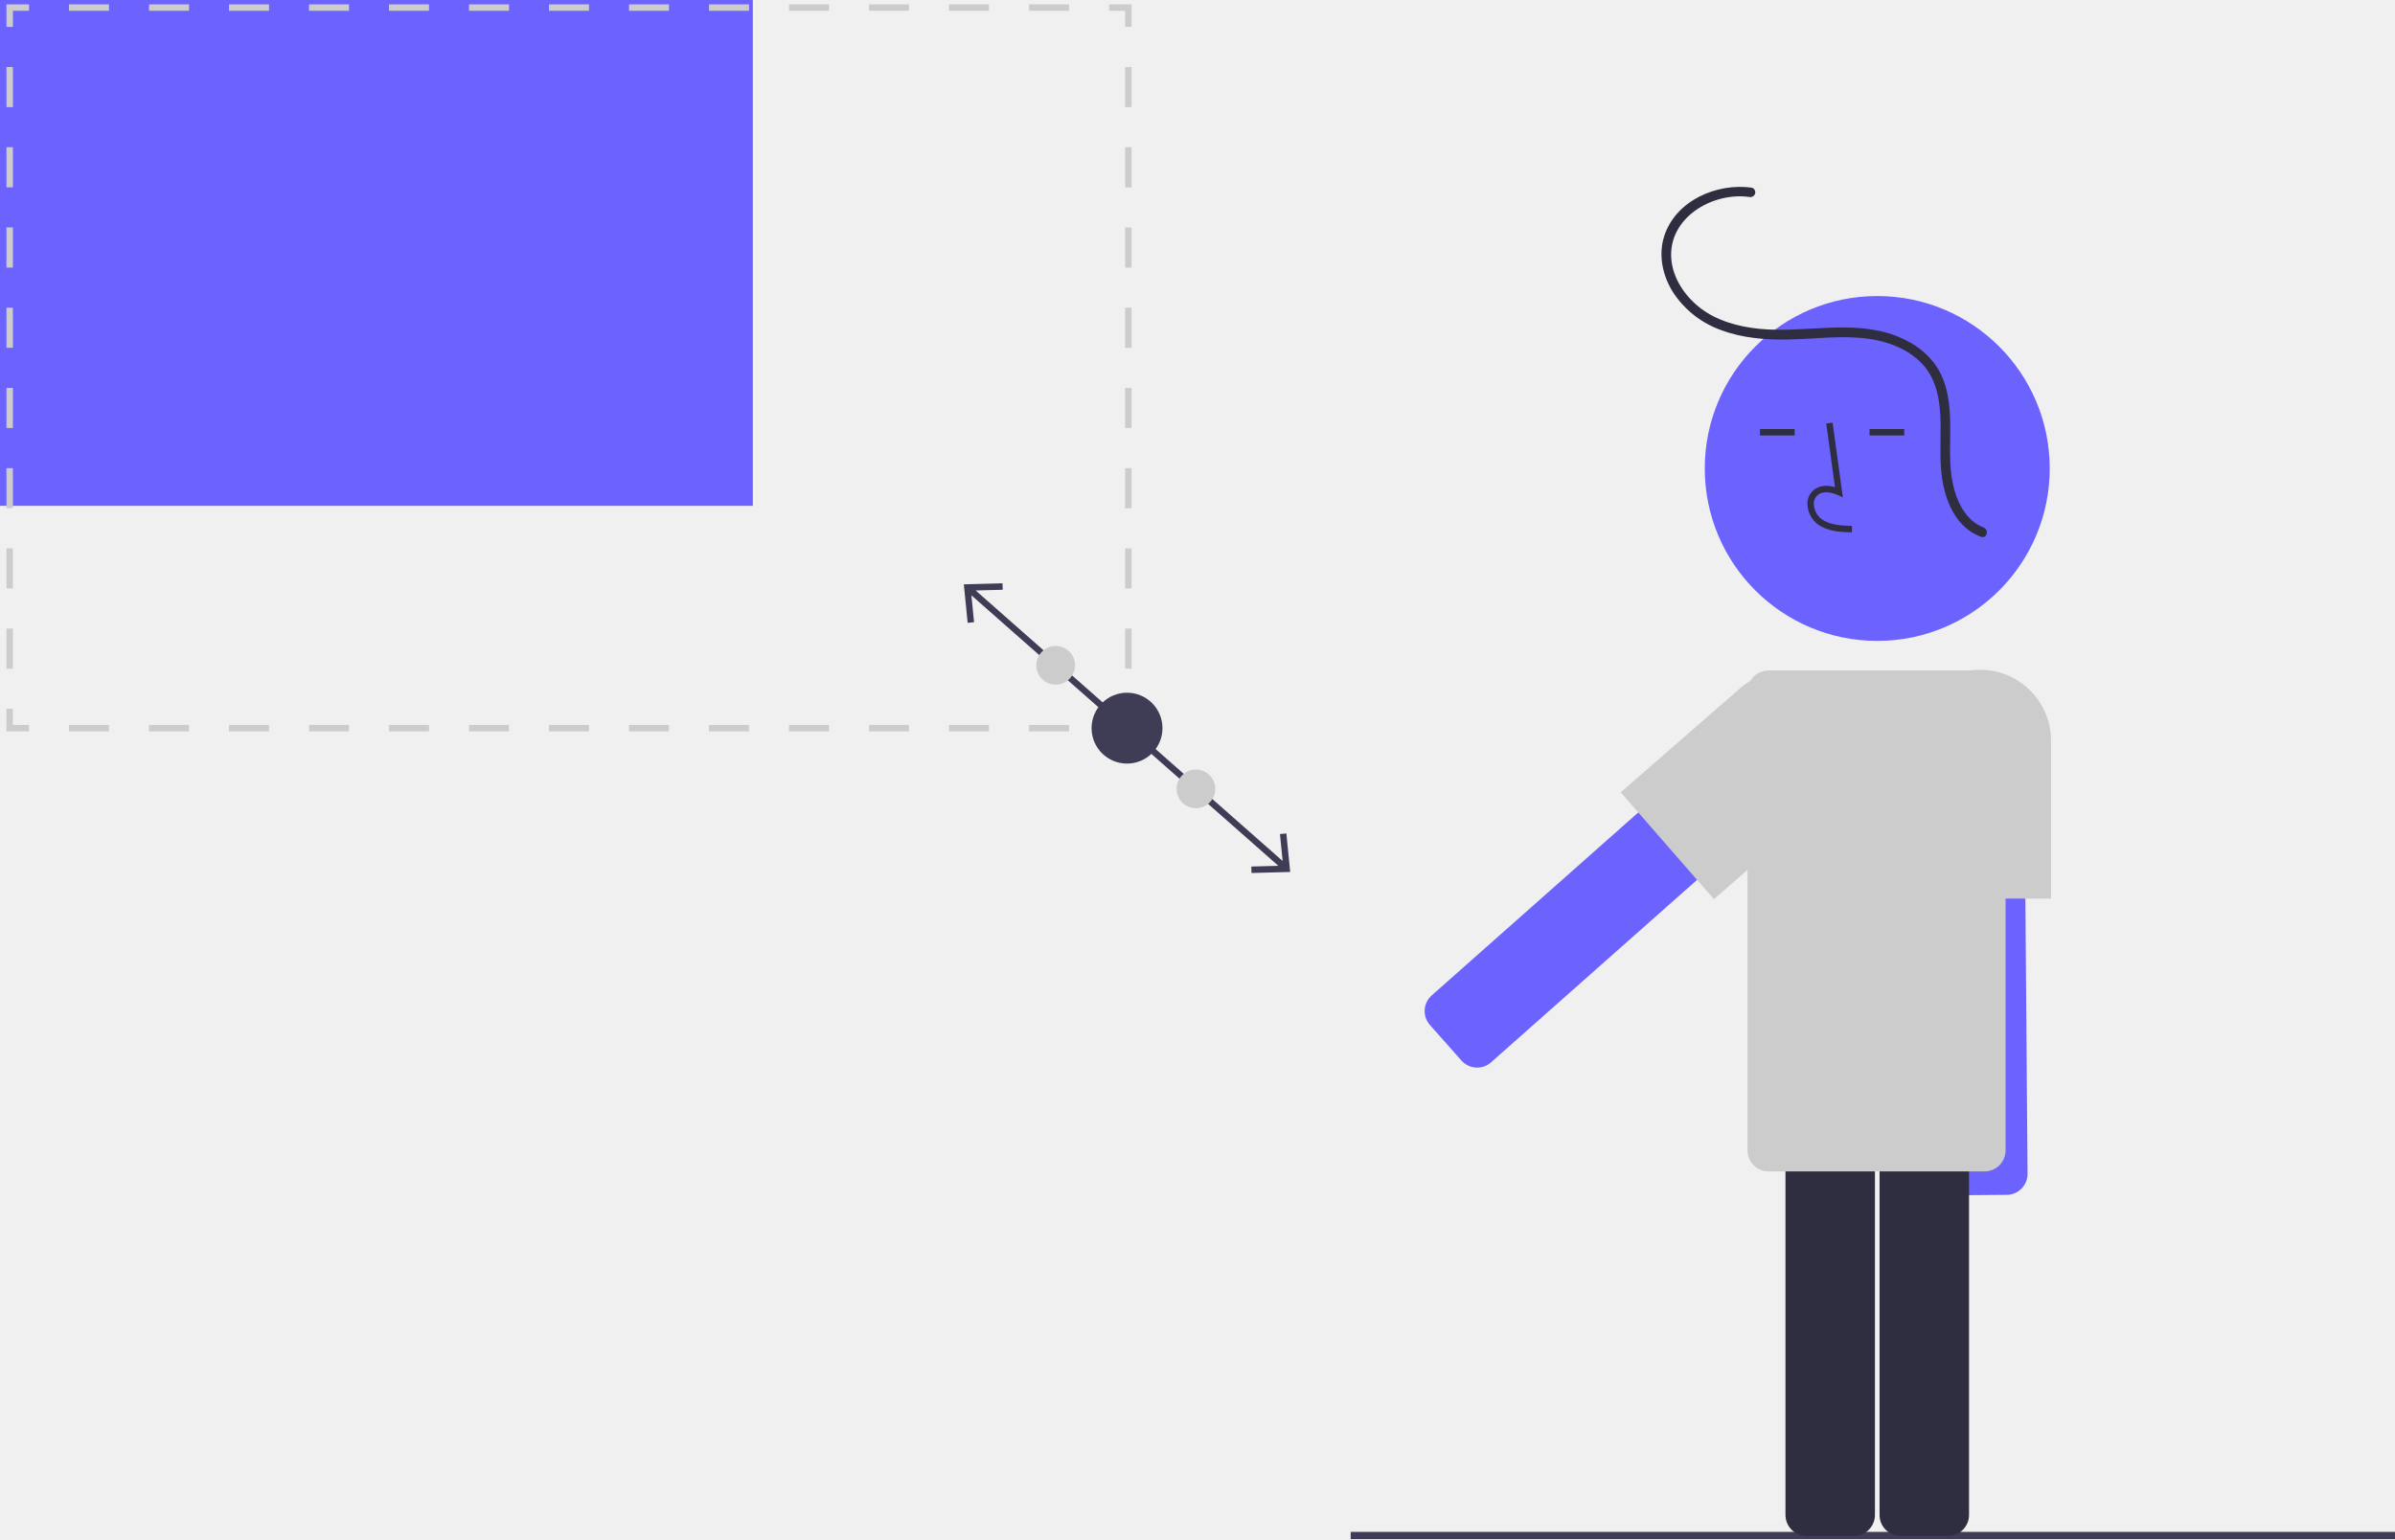
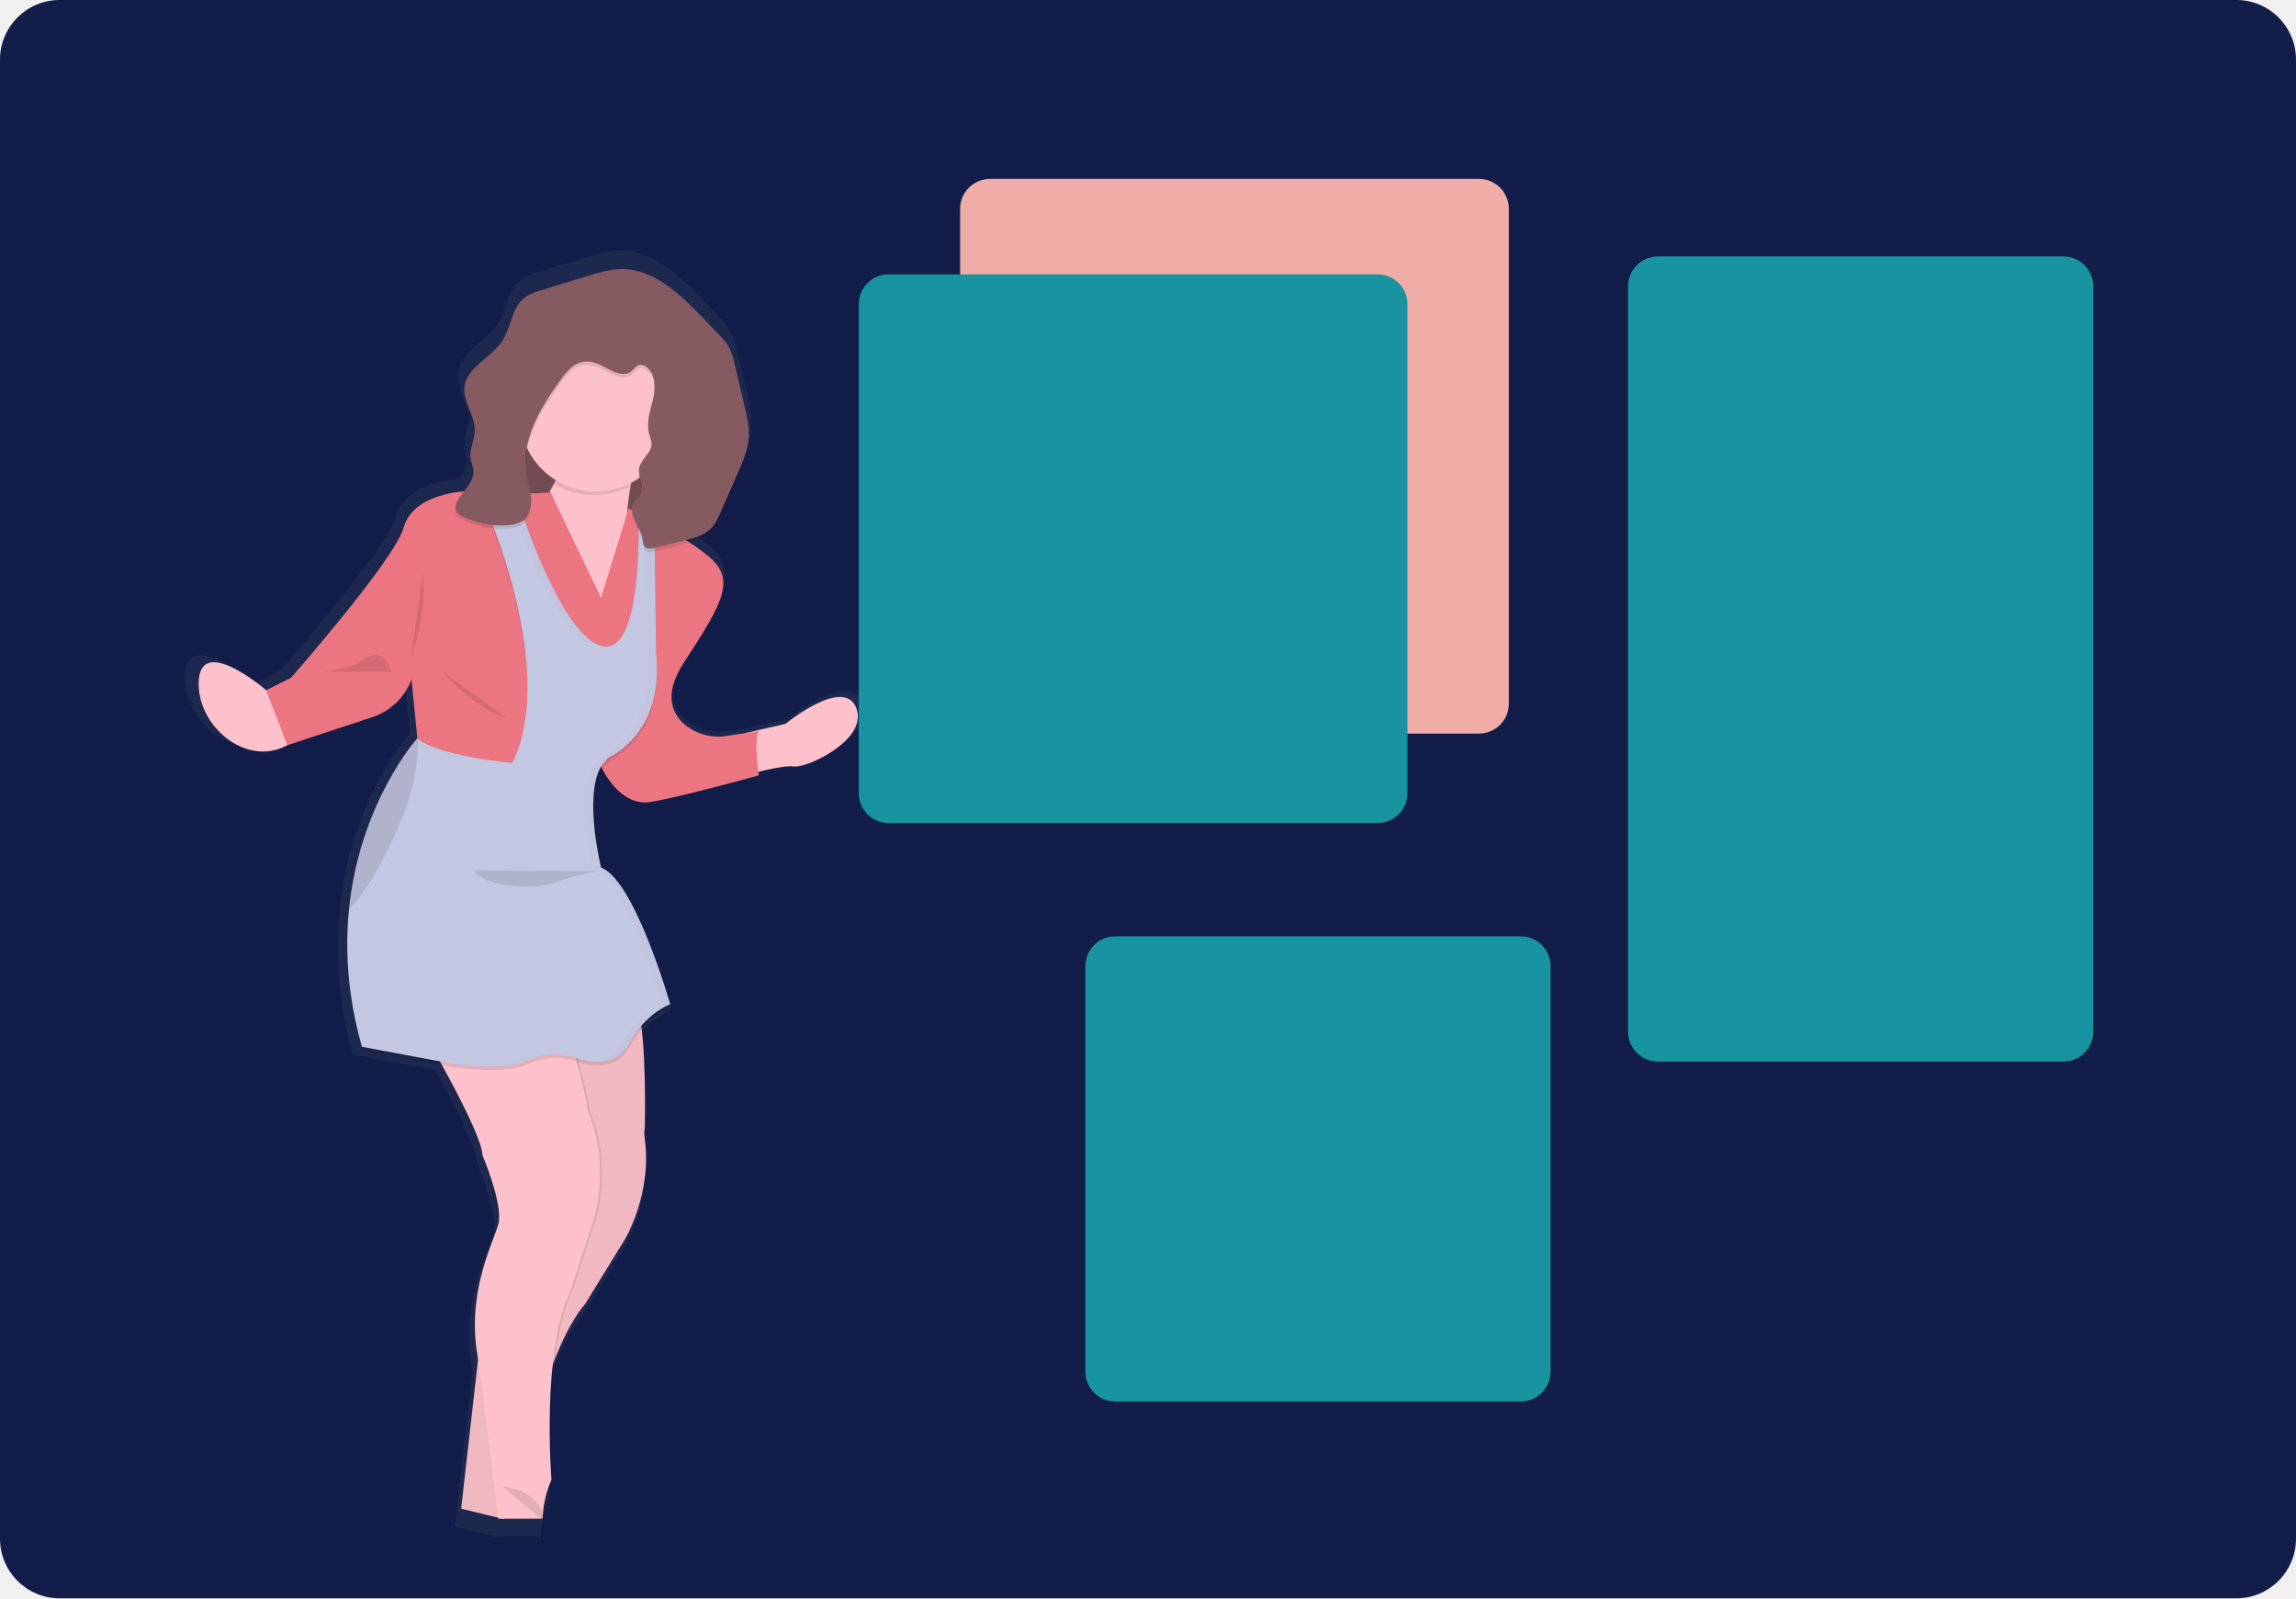
- <svg xmlns="http://www.w3.org/2000/svg" data-name="Layer 1" width="743.13" height="477.701" viewBox="0 0 743.13 477.701">
-   <path d="M856.585,452.445l.967,123.01a6.508,6.508,0,0,1-6.449,6.551l-14.759.116a6.508,6.508,0,0,1-6.551-6.449L828.827,452.663a6.508,6.508,0,0,1,6.449-6.551l14.759-.116A6.508,6.508,0,0,1,856.585,452.445Z" transform="translate(-228.4352 -211.1493)" fill="#6c63ff" />
-   <rect x="419.097" y="475.461" width="324.033" height="2.241" fill="#3f3d56" />
-   <path d="M803.699,687.863H788.939a6.508,6.508,0,0,1-6.5-6.5V558.35a6.508,6.508,0,0,1,6.5-6.5h14.759a6.508,6.508,0,0,1,6.5,6.5V681.363A6.508,6.508,0,0,1,803.699,687.863Z" transform="translate(-228.4352 -211.1493)" fill="#2f2e41" />
-   <path d="M832.891,687.863H818.131a6.508,6.508,0,0,1-6.5-6.5V558.35a6.508,6.508,0,0,1,6.5-6.5h14.76a6.508,6.508,0,0,1,6.5,6.5V681.363A6.508,6.508,0,0,1,832.891,687.863Z" transform="translate(-228.4352 -211.1493)" fill="#2f2e41" />
-   <circle cx="582.48" cy="145.403" r="53.519" fill="#6c63ff" />
-   <path d="M803.04,376.388l.056-2c-3.721-.104-7.001-.337-9.466-2.138a6.148,6.148,0,0,1-2.381-4.528,3.514,3.514,0,0,1,1.153-2.895c1.636-1.382,4.269-.935,6.188-.055l1.655.759-3.173-23.19-1.981.271,2.699,19.727c-2.607-.767-5.023-.437-6.678.961a5.471,5.471,0,0,0-1.86,4.492,8.133,8.133,0,0,0,3.2,6.073C795.617,376.18,799.733,376.295,803.04,376.388Z" transform="translate(-228.4352 -211.1493)" fill="#2f2e41" />
-   <rect x="546.083" y="133.165" width="10.771" height="2" fill="#2f2e41" />
-   <rect x="580.083" y="133.165" width="10.771" height="2" fill="#2f2e41" />
-   <path d="M864.837,490.041h-44v-49a22,22,0,0,1,44,0Z" transform="translate(-228.4352 -211.1493)" fill="#ccc" />
-   <path d="M783.152,459.306l-92.074,81.576a6.508,6.508,0,0,1-9.176-.555l-9.788-11.047a6.508,6.508,0,0,1,.555-9.176l92.075-81.576a6.508,6.508,0,0,1,9.176.555l9.788,11.047A6.508,6.508,0,0,1,783.152,459.306Z" transform="translate(-228.4352 -211.1493)" fill="#6c63ff" />
-   <path d="M760.24,490.235,731.321,457.073l36.93-32.205A22,22,0,0,1,797.17,458.03Z" transform="translate(-228.4352 -211.1493)" fill="#ccc" />
-   <rect width="233.593" height="157" fill="#6c63ff" />
-   <polygon points="2 8.349 4 8.349 4 3.349 9 3.349 9 1.349 2 1.349 2 8.349" fill="#ccc" />
-   <rect x="219.993" y="1.349" width="12.412" height="2" fill="#ccc" />
-   <rect x="170.348" y="1.349" width="12.412" height="2" fill="#ccc" />
-   <rect x="195.171" y="1.349" width="12.412" height="2" fill="#ccc" />
-   <rect x="269.639" y="1.349" width="12.412" height="2" fill="#ccc" />
-   <rect x="294.462" y="1.349" width="12.412" height="2" fill="#ccc" />
-   <rect x="244.816" y="1.349" width="12.412" height="2" fill="#ccc" />
-   <rect x="46.234" y="1.349" width="12.412" height="2" fill="#ccc" />
-   <rect x="21.411" y="1.349" width="12.412" height="2" fill="#ccc" />
-   <rect x="71.057" y="1.349" width="12.412" height="2" fill="#ccc" />
-   <rect x="120.702" y="1.349" width="12.412" height="2" fill="#ccc" />
-   <rect x="95.88" y="1.349" width="12.412" height="2" fill="#ccc" />
-   <rect x="145.525" y="1.349" width="12.412" height="2" fill="#ccc" />
-   <rect x="319.284" y="1.349" width="12.412" height="2" fill="#ccc" />
-   <polygon points="344.107 1.349 344.107 3.349 349.107 3.349 349.107 8.349 351.107 8.349 351.107 1.349 344.107 1.349" fill="#ccc" />
-   <rect x="349.107" y="170.2" width="2" height="12.45" fill="#ccc" />
-   <rect x="349.107" y="145.3" width="2" height="12.45" fill="#ccc" />
-   <rect x="349.107" y="95.499" width="2" height="12.45" fill="#ccc" />
-   <rect x="349.107" y="45.699" width="2" height="12.45" fill="#ccc" />
-   <rect x="349.107" y="70.6" width="2" height="12.449" fill="#ccc" />
-   <rect x="349.107" y="120.399" width="2" height="12.45" fill="#ccc" />
-   <rect x="349.107" y="195.1" width="2" height="12.45" fill="#ccc" />
-   <rect x="349.107" y="20.799" width="2" height="12.45" fill="#ccc" />
-   <polygon points="349.107 225 344.107 225 344.107 227 351.107 227 351.107 220 349.107 220 349.107 225" fill="#ccc" />
-   <rect x="294.462" y="225" width="12.412" height="2" fill="#ccc" />
-   <rect x="95.88" y="225" width="12.412" height="2" fill="#ccc" />
-   <rect x="46.234" y="225" width="12.412" height="2" fill="#ccc" />
-   <rect x="71.057" y="225" width="12.412" height="2" fill="#ccc" />
-   <rect x="21.411" y="225" width="12.412" height="2" fill="#ccc" />
-   <rect x="219.993" y="225" width="12.412" height="2" fill="#ccc" />
-   <rect x="269.639" y="225" width="12.412" height="2" fill="#ccc" />
-   <rect x="244.816" y="225" width="12.412" height="2" fill="#ccc" />
-   <rect x="319.284" y="225" width="12.412" height="2" fill="#ccc" />
-   <rect x="170.348" y="225" width="12.412" height="2" fill="#ccc" />
-   <rect x="145.525" y="225" width="12.412" height="2" fill="#ccc" />
-   <rect x="120.702" y="225" width="12.412" height="2" fill="#ccc" />
-   <rect x="195.171" y="225" width="12.412" height="2" fill="#ccc" />
-   <polygon points="4 220 2 220 2 227 9 227 9 225 4 225 4 220" fill="#ccc" />
-   <rect x="2" y="70.599" width="2" height="12.45" fill="#ccc" />
-   <rect x="2" y="95.499" width="2" height="12.45" fill="#ccc" />
-   <rect x="2" y="20.799" width="2" height="12.45" fill="#ccc" />
-   <rect x="2" y="45.698" width="2" height="12.45" fill="#ccc" />
-   <rect x="2" y="195.1" width="2" height="12.45" fill="#ccc" />
-   <rect x="2" y="170.199" width="2" height="12.45" fill="#ccc" />
-   <rect x="2" y="145.3" width="2" height="12.449" fill="#ccc" />
-   <rect x="2" y="120.399" width="2" height="12.45" fill="#ccc" />
-   <polygon points="399.14 258.684 397.148 258.881 397.98 267.23 302.732 183.27 311.12 183.048 311.065 181.047 299.058 181.366 300.249 193.317 302.241 193.12 301.407 184.767 396.66 268.733 388.269 268.953 388.323 270.954 400.329 270.636 399.14 258.684" fill="#3f3d56" />
-   <circle cx="349.695" cy="226" r="11" fill="#3f3d56" />
-   <circle cx="371.074" cy="244.846" r="6" fill="#ccc" />
-   <circle cx="327.565" cy="206.493" r="6" fill="#ccc" />
-   <path d="M844.228,574.73h-67.062a6.508,6.508,0,0,1-6.5-6.5V425.754a6.508,6.508,0,0,1,6.5-6.5h67.062a6.508,6.508,0,0,1,6.5,6.5V568.23A6.508,6.508,0,0,1,844.228,574.73Z" transform="translate(-228.4352 -211.1493)" fill="#ccc" />
-   <path d="M843.907,374.868c-4.897-1.911-7.649-6.704-9.029-11.534-1.636-5.728-1.38-11.584-1.313-17.474.075-6.518-.137-13.342-3.243-19.239-2.831-5.376-7.886-9.032-13.459-11.188-13.584-5.253-28.439-.819-42.513-2.224-6.532-.652-13.313-2.495-18.55-6.616-4.541-3.573-8.204-8.948-8.766-14.81-1.235-12.873,12.566-21.093,24.14-19.5a1.554,1.554,0,0,0,1.845-1.048,1.509,1.509,0,0,0-1.048-1.845c-10.87-1.495-23.542,3.972-27.135,14.984-1.918,5.878-.535,12.329,2.702,17.47a29.683,29.683,0,0,0,15.054,11.806c6.651,2.477,13.912,3.018,20.954,2.872,8.193-.17,16.472-1.367,24.644-.223,6.12.857,12.373,3.202,16.676,7.789,4.768,5.083,5.636,12.141,5.705,18.818.066,6.392-.48,12.773.878,19.077,1.145,5.313,3.56,10.625,8.072,13.886a15.918,15.918,0,0,0,3.588,1.892c1.799.702,2.579-2.198.798-2.893Z" transform="translate(-228.4352 -211.1493)" fill="#2f2e41" />
+ <svg xmlns="http://www.w3.org/2000/svg" width="385" height="268" viewBox="0 0 385 268" fill="none">
+   <rect rx="10" width="385" height="268" fill="#121E49" />
+   <g opacity="0.1">
+     <path opacity="0.1" d="M112.613 255.449C112.316 254.75 111.888 254.235 111.321 254.087C110.753 253.938 110.109 254.176 109.497 254.652C109.137 254.939 108.811 255.266 108.525 255.628C108.334 255.865 108.157 256.112 107.993 256.368C107.806 256.661 107.636 256.965 107.485 257.279C107.279 257.698 107.114 258.137 106.992 258.588C106.965 258.689 106.941 258.79 106.923 258.885C106.871 259.128 106.843 259.375 106.837 259.623C106.813 261.11 107.838 261.824 109.182 262.178C110.525 262.532 111.793 262.431 112.509 261.069C112.63 260.844 112.73 260.607 112.807 260.364C112.827 260.292 112.851 260.218 112.869 260.141C112.978 259.709 113.048 259.267 113.077 258.823C113.098 258.525 113.107 258.228 113.101 257.93C113.09 257.495 113.045 257.061 112.967 256.633C112.892 256.227 112.773 255.83 112.613 255.449Z" fill="url(#paint0_linear_15_381)" />
+   </g>
+   <g opacity="0.1">
+     <path opacity="0.1" d="M215.117 209.867C215.025 209.678 214.916 209.498 214.791 209.329L214.675 209.177C214.444 208.893 214.189 208.63 213.911 208.392C213.73 208.234 213.537 208.094 213.338 207.942C213.044 207.735 212.735 207.551 212.413 207.392C212.105 207.238 211.782 207.117 211.448 207.032C210.854 206.883 210.286 206.916 209.909 207.22C209.531 207.523 209.371 208.07 209.386 208.707C209.399 209.087 209.456 209.464 209.555 209.832C209.618 210.075 209.695 210.314 209.784 210.549C209.886 210.817 210.004 211.079 210.137 211.334C210.314 211.677 210.523 212.003 210.761 212.307C210.815 212.375 210.871 212.438 210.925 212.5C211.06 212.654 211.209 212.794 211.371 212.92C212.354 213.675 213.323 213.336 214.217 212.622C215.112 211.908 215.67 211.013 215.117 209.867Z" fill="url(#paint1_linear_15_381)" />
+   </g>
+   <g opacity="0.1">
+     <path opacity="0.1" d="M97.864 231.489L94.194 229.038C95.101 230.251 96.396 231.116 97.864 231.489V231.489Z" fill="url(#paint2_linear_15_381)" />
+   </g>
+   <path d="M132.272 120.488L125.284 122.083L122.152 122.571C120.958 122.768 119.736 122.724 118.56 122.441C117.383 122.159 116.275 121.643 115.3 120.926C112.836 119.066 110.967 115.672 114.836 109.776C121.872 99.066 123.706 95.383 118.812 91.403C117.92 90.665 116.871 89.915 115.781 89.204C117.175 88.826 118.544 88.312 119.519 87.27C120.235 86.506 120.669 85.527 121.091 84.569L124.11 77.694C124.954 75.772 125.809 73.803 125.949 71.711C125.97 71.387 125.97 71.06 125.949 70.736C125.997 69.058 125.616 67.392 125.233 65.753L123.51 58.393C123.317 57.358 122.977 56.356 122.499 55.418C122.02 54.657 121.449 53.957 120.8 53.335L117.876 50.286C114.013 46.258 109.476 41.932 103.91 42.001C101.967 42.025 100.08 42.596 98.223 43.167L90.396 45.52C89.208 45.88 88.019 46.261 87.068 47.058C84.989 48.843 84.911 52.017 83.431 54.314C81.512 57.289 77.227 58.863 76.871 62.388C76.85 62.639 76.85 62.892 76.871 63.144C76.71 65.524 78.496 67.686 78.653 70.051C78.564 71.518 77.81 72.934 77.919 74.386C77.898 74.661 77.905 74.937 77.94 75.21C78.035 75.903 78.335 76.561 78.41 77.254C78.297 78.381 77.566 79.336 76.817 80.312C72.048 80.734 67.493 82.549 66.361 86.622C64.831 92.134 46.937 112.504 46.937 112.504L42.655 114.661C42.655 114.661 31.643 105.168 31.031 112.822C30.419 120.477 38.983 128.134 46.325 124.154C46.325 124.154 54.285 121.497 60.956 119.319C62.501 118.815 63.913 117.97 65.086 116.845C66.26 115.72 67.166 114.345 67.737 112.822L68.75 122.955C68.75 122.955 58.796 134.004 56.944 152.543C56.757 154.406 56.647 156.348 56.647 158.359C56.593 164.604 57.442 170.824 59.17 176.825L72.322 179.276C72.322 179.276 72.574 179.33 73.023 179.41C76.16 185.131 79.967 192.553 79.967 194.894C79.967 194.894 83.636 203.468 82.718 206.839C81.827 210.144 77.091 218.762 79.23 230.085L76.291 255.94L82.695 257.493L82.718 257.674H83.449L83.726 257.74L83.743 257.674H90.087L90.744 258.225C90.717 258.034 90.685 257.853 90.649 257.674H90.673C90.748 255.351 91.268 253.064 92.203 250.936C92.203 250.936 91.312 240.101 92.53 230.005C93.986 226.331 95.73 222.924 97.774 220.5L104.519 209.531C104.519 209.531 109.357 201.627 107.975 191.887C107.896 191.293 107.909 190.691 108.014 190.102C108.044 189.932 108.014 189.902 108.014 189.902C108.014 189.902 108.24 179.211 107.464 173.151C109.88 170.384 112.397 169.483 112.397 169.483C112.397 169.483 112.346 169.307 112.254 168.992C112.444 168.908 112.551 168.87 112.551 168.87C112.551 168.87 106.433 147.432 100.621 145.29C100.621 145.29 98.366 136.256 99.664 130.416C99.846 129.73 100.116 129.071 100.466 128.455L100.651 128.226C101.382 129.678 104.303 134.771 109.033 133.968C114.539 133.049 127.69 129.375 127.69 129.375C127.69 129.375 127.655 129.14 127.607 128.756C129.666 128.253 132.516 127.658 133.808 127.842C135.951 128.14 146.654 123.249 144.505 117.728C142.357 112.206 132.272 120.488 132.272 120.488Z" fill="url(#paint3_linear_15_381)" />
+   <path opacity="0.3" d="M210.182 205.646C209.19 206.158 207.977 206.958 207.404 208.026C207.308 207.669 207.253 207.303 207.24 206.934C207.745 206.216 208.438 205.652 209.243 205.304C209.567 205.384 209.882 205.498 210.182 205.646V205.646Z" fill="white" />
+   <path d="M124.906 122.934L131.696 121.381C131.696 121.381 141.501 113.349 143.581 118.703C145.661 124.058 135.261 128.818 133.181 128.521C131.101 128.223 124.862 130.008 124.862 130.008L124.906 122.934Z" fill="#FCC1CB" />
+   <path d="M112.679 67.24H87.125V92.825H112.679V67.24Z" fill="#855A61" />
+   <path opacity="0.15" d="M112.679 67.24H87.125V92.825H112.679V67.24Z" fill="black" />
+   <path d="M83.838 169.155C83.838 169.155 89.969 189.313 89.059 193.074C89.059 193.074 90.566 201.999 88.931 204.973C87.297 207.948 80.647 215.207 80.3 226.756L77.328 252.971L84.549 254.723C85.147 252.546 86.157 250.505 87.523 248.708C87.523 248.708 90.896 227.181 98.184 218.542L104.736 207.886C104.736 207.886 109.434 200.208 108.094 190.747C108.016 190.169 108.028 189.582 108.13 189.007C108.156 188.843 108.13 188.814 108.13 188.814C108.13 188.814 108.451 173.588 106.98 169.557C105.509 165.526 83.838 169.155 83.838 169.155Z" fill="#FCC1CB" />
+   <path opacity="0.05" d="M83.838 169.155C83.838 169.155 89.969 189.313 89.059 193.074C89.059 193.074 90.566 201.999 88.931 204.973C87.297 207.948 80.647 215.207 80.3 226.756L77.328 252.971L84.549 254.723C85.147 252.546 86.157 250.505 87.523 248.708C87.523 248.708 90.896 227.181 98.184 218.542L104.736 207.886C104.736 207.886 109.434 200.208 108.094 190.747C108.016 190.169 108.028 189.582 108.13 189.007C108.156 188.843 108.13 188.814 108.13 188.814C108.13 188.814 108.451 173.588 106.98 169.557C105.509 165.526 83.838 169.155 83.838 169.155Z" fill="black" />
+   <path opacity="0.1" d="M70.485 171.657C70.485 171.657 81.182 189.804 81.182 193.672C81.182 193.672 84.748 202.002 83.856 205.274C82.965 208.546 78.211 217.174 80.588 228.478L83.856 254.658H91.285C91.358 252.401 91.863 250.18 92.77 248.113C92.77 248.113 90.988 226.396 96.039 216.281L99.902 204.381C99.902 204.381 102.716 195.647 99.034 186.681C98.822 186.161 98.713 185.606 98.713 185.044V185.044C98.713 185.044 95.445 170.17 93.068 166.6C90.691 163.03 70.485 171.657 70.485 171.657Z" fill="black" />
+   <path d="M70.188 171.657C70.188 171.657 80.885 189.804 80.885 193.672C80.885 193.672 84.451 202.002 83.559 205.274C82.668 208.546 77.914 217.174 80.291 228.478L83.559 254.658H90.988C91.061 252.401 91.565 250.18 92.473 248.113C92.473 248.113 90.691 226.396 95.742 216.281L99.605 204.381C99.605 204.381 102.419 195.647 98.737 186.681C98.524 186.161 98.415 185.606 98.416 185.044V185.044C98.416 185.044 95.148 170.17 92.77 166.6C90.393 163.03 70.188 171.657 70.188 171.657Z" fill="#FCC1CB" />
+   <path d="M107.033 75.567C107.033 75.567 104.062 86.574 105.548 89.847C107.033 93.119 100.793 104.424 100.793 104.424L92.176 82.409C94.048 79.393 94.686 75.77 93.959 72.295L107.033 75.567Z" fill="#FCC1CB" />
+   <path d="M92.325 82.561C92.325 82.561 88.611 83.007 82.668 82.412C76.725 81.817 69.148 83.156 67.662 88.511C66.177 93.866 48.794 113.649 48.794 113.649L44.634 115.732C44.634 115.732 46.417 120.789 48.2 124.954C48.2 124.954 55.925 122.372 62.415 120.259C63.916 119.769 65.287 118.947 66.427 117.853C67.567 116.76 68.446 115.424 68.999 113.944L70.188 125.843L97.525 130.901L100.793 128.521C100.793 128.521 103.765 135.363 109.113 134.471C114.462 133.578 127.239 130.008 127.239 130.008C127.239 130.008 126.347 124.058 127.239 122.571L121.863 123.398C120.704 123.589 119.517 123.546 118.374 123.272C117.231 122.998 116.155 122.497 115.207 121.8C112.813 119.992 111 116.695 114.759 110.969C121.593 100.556 123.376 96.987 118.622 93.119C113.867 89.252 105.399 85.236 105.399 85.236L100.793 100.259L92.325 82.561Z" fill="#EB7580" />
+   <path opacity="0.1" d="M85.936 81.814L80.24 82.865C80.24 82.865 93.959 111.861 85.936 128.521C85.936 128.521 73.344 127.381 69.983 124.383C69.983 124.383 51.765 144.585 60.679 176.12L73.457 178.5C73.457 178.5 83.559 180.582 88.313 178.5C93.068 176.417 96.336 177.905 96.336 177.905C96.336 177.905 102.873 180.582 105.547 175.525C108.222 170.467 112.382 168.98 112.382 168.98C112.382 168.98 106.439 148.155 100.793 146.073C100.793 146.073 97.822 134.173 100.793 129.116L101.982 127.628C101.982 127.628 111.49 123.761 110.005 110.076L109.707 86.277L107.033 85.682C107.033 85.682 108.222 110.969 100.793 108.886C93.365 106.804 85.936 81.814 85.936 81.814Z" fill="black" />
+   <path d="M112.382 168.385C112.382 168.385 108.222 169.872 105.548 174.93C102.873 179.987 96.336 177.31 96.336 177.31C96.336 177.31 93.068 175.822 88.313 177.905C83.559 179.987 73.457 177.905 73.457 177.905L60.679 175.525C59.847 172.597 59.219 169.615 58.799 166.6C58.475 164.265 58.288 161.912 58.237 159.555C58.187 157.21 58.279 154.865 58.513 152.531C60.314 134.515 69.983 123.788 69.983 123.788L70.057 123.85C70.191 123.965 70.331 124.072 70.476 124.171C70.616 124.27 70.773 124.362 70.928 124.454C75.23 126.959 85.936 127.926 85.936 127.926C93.959 111.266 80.24 82.269 80.24 82.269L85.936 81.219C85.936 81.219 93.365 106.209 100.793 108.291C108.222 110.374 107.033 85.087 107.033 85.087L109.707 85.682L110.005 109.481C111.49 123.166 101.982 127.033 101.982 127.033L100.793 128.521C97.822 133.578 100.793 145.478 100.793 145.478C106.439 147.56 112.382 168.385 112.382 168.385Z" fill="#C3C7E1" />
+   <path d="M44.634 115.729C44.634 115.729 33.937 106.506 33.343 113.944C32.748 121.381 41.068 128.818 48.2 124.951L44.634 115.729Z" fill="#FCC1CB" />
+   <path opacity="0.1" d="M92.872 81.091C94.76 82.262 96.92 82.919 99.139 82.999C101.358 83.079 103.56 82.578 105.527 81.547C106.07 78.616 106.73 76.165 106.73 76.165L93.656 72.892C94.212 75.643 93.939 78.497 92.872 81.091V81.091Z" fill="black" />
+   <path opacity="0.1" d="M70.931 96.246C70.931 96.246 71.822 101.898 68.851 110.525Z" fill="black" />
+   <path opacity="0.1" d="M74.199 112.608C74.199 112.608 79.548 118.855 84.896 120.343Z" fill="black" />
+   <path opacity="0.1" d="M52.508 112.608C52.508 112.608 57.857 112.905 61.125 110.525C64.394 108.145 65.582 112.608 65.582 112.608" fill="black" />
+   <path opacity="0.1" d="M100.793 146.073C98.104 146.418 95.463 147.067 92.919 148.007C89.056 149.494 80.142 148.304 79.548 145.924" fill="black" />
+   <g opacity="0.1">
+     <path opacity="0.1" d="M99.456 108.291C99.965 108.446 100.507 108.452 101.019 108.309L100.942 108.291C93.513 106.209 86.085 81.219 86.085 81.219L84.677 81.478C85.488 84.129 92.47 106.337 99.456 108.291Z" fill="black" />
+     <path opacity="0.1" d="M84.599 127.926L84.668 127.774C81.28 127.375 72.797 126.168 70.132 123.788C70.132 123.788 69.93 124.014 69.579 124.448C73.873 126.959 84.599 127.926 84.599 127.926Z" fill="black" />
+     <path opacity="0.1" d="M86.976 177.905C85.559 178.526 83.669 178.773 81.711 178.821C84.171 178.88 86.688 178.681 88.462 177.905C89.804 177.302 91.239 176.935 92.705 176.822C90.736 176.708 88.769 177.08 86.976 177.905Z" fill="black" />
+     <path opacity="0.1" d="M100.942 145.478C100.942 145.478 97.971 133.578 100.942 128.521L102.13 127.033C102.13 127.033 111.639 123.166 110.153 109.481L109.856 85.682L107.182 85.087C107.182 85.087 107.182 85.206 107.182 85.42L108.37 85.682L108.667 109.481C110.153 123.166 100.645 127.033 100.645 127.033L99.456 128.521C96.485 133.578 99.456 145.478 99.456 145.478C105.102 147.56 111.045 168.385 111.045 168.385C111.045 168.385 106.885 169.872 104.21 174.93C103.072 177.084 101.239 177.833 99.495 177.985C101.575 178.154 104.222 177.717 105.696 174.93C108.37 169.872 112.53 168.385 112.53 168.385C112.53 168.385 106.588 147.56 100.942 145.478Z" fill="black" />
+   </g>
+   <path d="M99.902 82.412C106.958 82.412 112.679 76.685 112.679 69.62C112.679 62.555 106.958 56.828 99.902 56.828C92.845 56.828 87.125 62.555 87.125 69.62C87.125 76.685 92.845 82.412 99.902 82.412Z" fill="#FCC1CB" />
+   <path opacity="0.1" d="M105.812 62.885C106.305 62.519 106.65 61.9 107.25 61.772C107.478 61.744 107.709 61.768 107.926 61.841C108.144 61.914 108.342 62.035 108.507 62.195C109.954 63.417 109.939 65.648 109.511 67.496C109.083 69.343 108.358 71.236 108.804 73.077C108.974 73.77 109.306 74.442 109.256 75.159C109.152 76.647 107.446 77.608 107.176 79.086C106.905 80.565 108.112 82.142 107.414 83.454C107.146 83.956 106.644 84.292 106.332 84.771C105.093 86.672 107.446 88.901 107.791 91.144C107.856 91.566 107.865 92.036 108.177 92.334C108.546 92.685 109.137 92.587 109.63 92.468L114.658 91.251C116.343 90.843 118.131 90.379 119.317 89.112C120.012 88.371 120.434 87.419 120.844 86.488L123.774 79.806C124.594 77.941 125.423 76.028 125.557 73.993C125.676 72.244 125.26 70.507 124.873 68.802L123.201 61.662C123.015 60.653 122.684 59.676 122.22 58.762C121.755 58.02 121.202 57.339 120.571 56.733L117.73 53.758C113.968 49.849 109.565 45.648 104.145 45.714C102.258 45.737 100.425 46.309 98.618 46.847L91.014 49.173C89.87 49.524 88.691 49.893 87.782 50.661C85.764 52.383 85.702 55.477 84.249 57.708C82.385 60.6 78.223 62.126 77.875 65.553C77.619 68.073 79.696 70.346 79.61 72.878C79.557 74.416 78.701 75.891 78.909 77.417C79.007 78.131 79.334 78.807 79.379 79.527C79.5 81.517 77.548 82.936 76.633 84.706C76.41 85.072 76.318 85.503 76.371 85.929C76.502 86.562 77.123 86.955 77.703 87.235C80.045 88.37 82.647 88.861 85.241 88.657C86.075 88.636 86.888 88.396 87.6 87.96C88.738 87.163 89.133 85.628 89.047 84.239C88.961 82.85 88.489 81.517 88.263 80.142C87.306 74.383 90.67 68.864 94.102 64.143C95.653 62.013 97.231 60.618 99.869 61.466C101.575 61.986 104.005 64.224 105.812 62.885Z" fill="black" />
+   <path d="M105.812 62.29C106.305 61.924 106.65 61.305 107.25 61.177C107.478 61.149 107.709 61.173 107.926 61.246C108.144 61.319 108.342 61.44 108.507 61.6C109.954 62.822 109.939 65.054 109.511 66.901C109.083 68.748 108.358 70.641 108.804 72.482C108.974 73.175 109.306 73.847 109.256 74.564C109.152 76.052 107.446 77.013 107.176 78.491C106.905 79.97 108.112 81.547 107.414 82.859C107.146 83.361 106.644 83.698 106.332 84.176C105.093 86.077 107.446 88.306 107.791 90.549C107.856 90.971 107.865 91.441 108.177 91.739C108.546 92.09 109.137 91.992 109.63 91.873L114.658 90.656C116.343 90.248 118.131 89.784 119.317 88.517C120.012 87.776 120.434 86.824 120.844 85.893L123.774 79.211C124.594 77.346 125.423 75.433 125.557 73.398C125.676 71.649 125.26 69.912 124.873 68.207L123.201 61.067C123.015 60.058 122.684 59.081 122.22 58.167C121.755 57.425 121.202 56.744 120.571 56.138L117.73 53.163C113.968 49.254 109.565 45.053 104.145 45.119C102.258 45.142 100.425 45.714 98.618 46.252L91.014 48.578C89.87 48.929 88.691 49.298 87.782 50.066C85.764 51.788 85.702 54.882 84.249 57.114C82.385 60.005 78.223 61.531 77.875 64.958C77.619 67.478 79.696 69.751 79.61 72.283C79.557 73.821 78.701 75.296 78.909 76.822C79.007 77.536 79.334 78.212 79.379 78.932C79.5 80.922 77.548 82.341 76.633 84.111C76.41 84.477 76.318 84.908 76.371 85.334C76.502 85.967 77.123 86.36 77.703 86.64C80.045 87.775 82.647 88.266 85.241 88.062C86.075 88.041 86.888 87.801 87.6 87.366C88.738 86.568 89.133 85.033 89.047 83.644C88.961 82.255 88.489 80.922 88.263 79.547C87.306 73.788 90.67 68.269 94.102 63.548C95.653 61.418 97.231 60.023 99.869 60.871C101.575 61.391 104.005 63.629 105.812 62.29Z" fill="#855A61" />
+   <path opacity="0.1" d="M67.365 137.3C64.156 145.21 61.051 149.833 58.513 152.534C60.314 134.518 69.983 123.791 69.983 123.791L70.057 123.853C70.17 127.607 69.481 132.091 67.365 137.3Z" fill="black" />
+   <path opacity="0.1" d="M84.275 249.264C84.275 249.264 90.587 249.535 91.353 255.196Z" fill="black" />
+   <path d="M133.33 122.55C133.33 122.55 138.976 118.168 140.758 121.672C140.758 121.672 134.816 124.302 133.33 123.865V122.55Z" fill="#FCC1CB" />
+   <rect x="182" y="157" width="78" height="78" rx="5" fill="#1794A0" />
+   <rect x="273" y="43" width="78" height="135" rx="5" fill="#1794A0" />
+   <rect x="161" y="30" width="92" height="93" rx="5" fill="#F0ADA7" />
+   <rect x="144" y="46" width="92" height="92" rx="5" fill="#1794A0" />
+   <defs>
+     <linearGradient id="paint0_linear_15_381" x1="106.837" y1="258.198" x2="113.095" y2="258.198" gradientUnits="userSpaceOnUse">
+       <stop stop-color="#808080" stop-opacity="0.25" />
+       <stop offset="0.54" stop-color="#808080" stop-opacity="0.12" />
+       <stop offset="1" stop-color="#808080" stop-opacity="0.1" />
+     </linearGradient>
+     <linearGradient id="paint1_linear_15_381" x1="6127.02" y1="4209.98" x2="6246.37" y2="4209.98" gradientUnits="userSpaceOnUse">
+       <stop stop-color="#808080" stop-opacity="0.25" />
+       <stop offset="0.54" stop-color="#808080" stop-opacity="0.12" />
+       <stop offset="1" stop-color="#808080" stop-opacity="0.1" />
+     </linearGradient>
+     <linearGradient id="paint2_linear_15_381" x1="2319.62" y1="1927.84" x2="2364.98" y2="1927.84" gradientUnits="userSpaceOnUse">
+       <stop stop-color="#808080" stop-opacity="0.25" />
+       <stop offset="0.54" stop-color="#808080" stop-opacity="0.12" />
+       <stop offset="1" stop-color="#808080" stop-opacity="0.1" />
+     </linearGradient>
+     <linearGradient id="paint3_linear_15_381" x1="66625.9" y1="170209" x2="66625.9" y2="13030.6" gradientUnits="userSpaceOnUse">
+       <stop stop-color="#808080" stop-opacity="0.25" />
+       <stop offset="0.54" stop-color="#808080" stop-opacity="0.12" />
+       <stop offset="1" stop-color="#808080" stop-opacity="0.1" />
+     </linearGradient>
+   </defs>
</svg>
